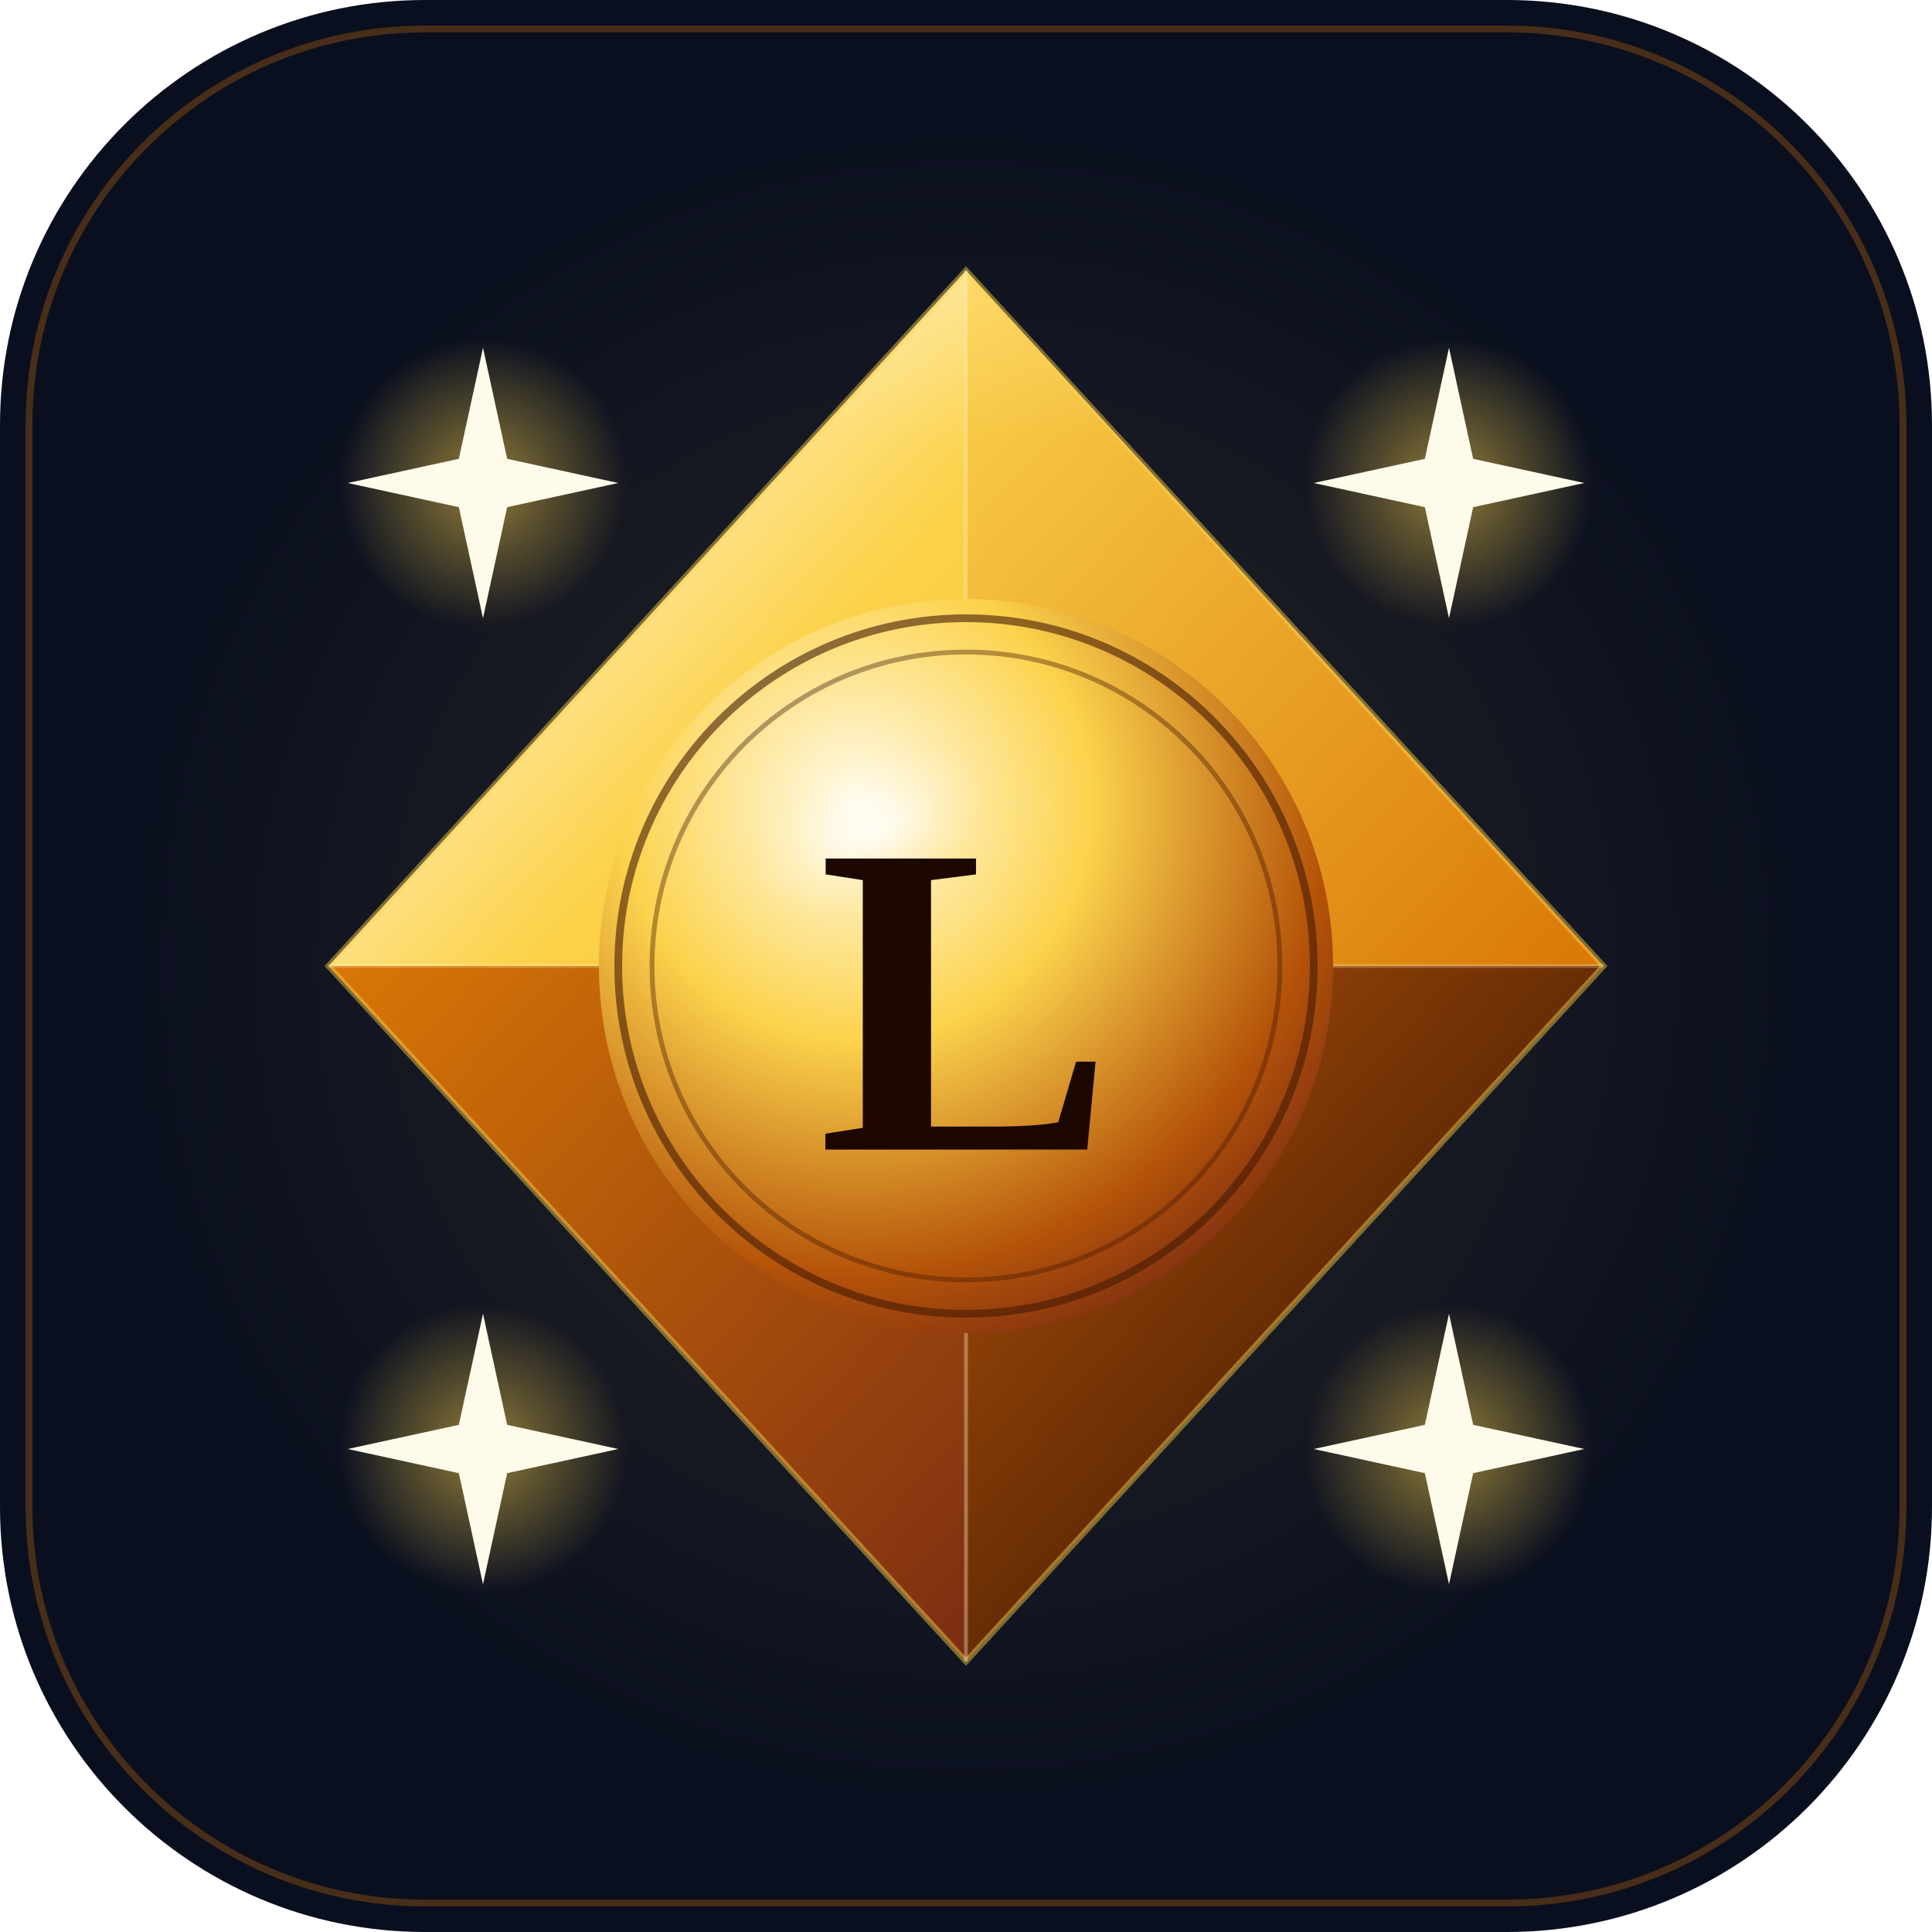
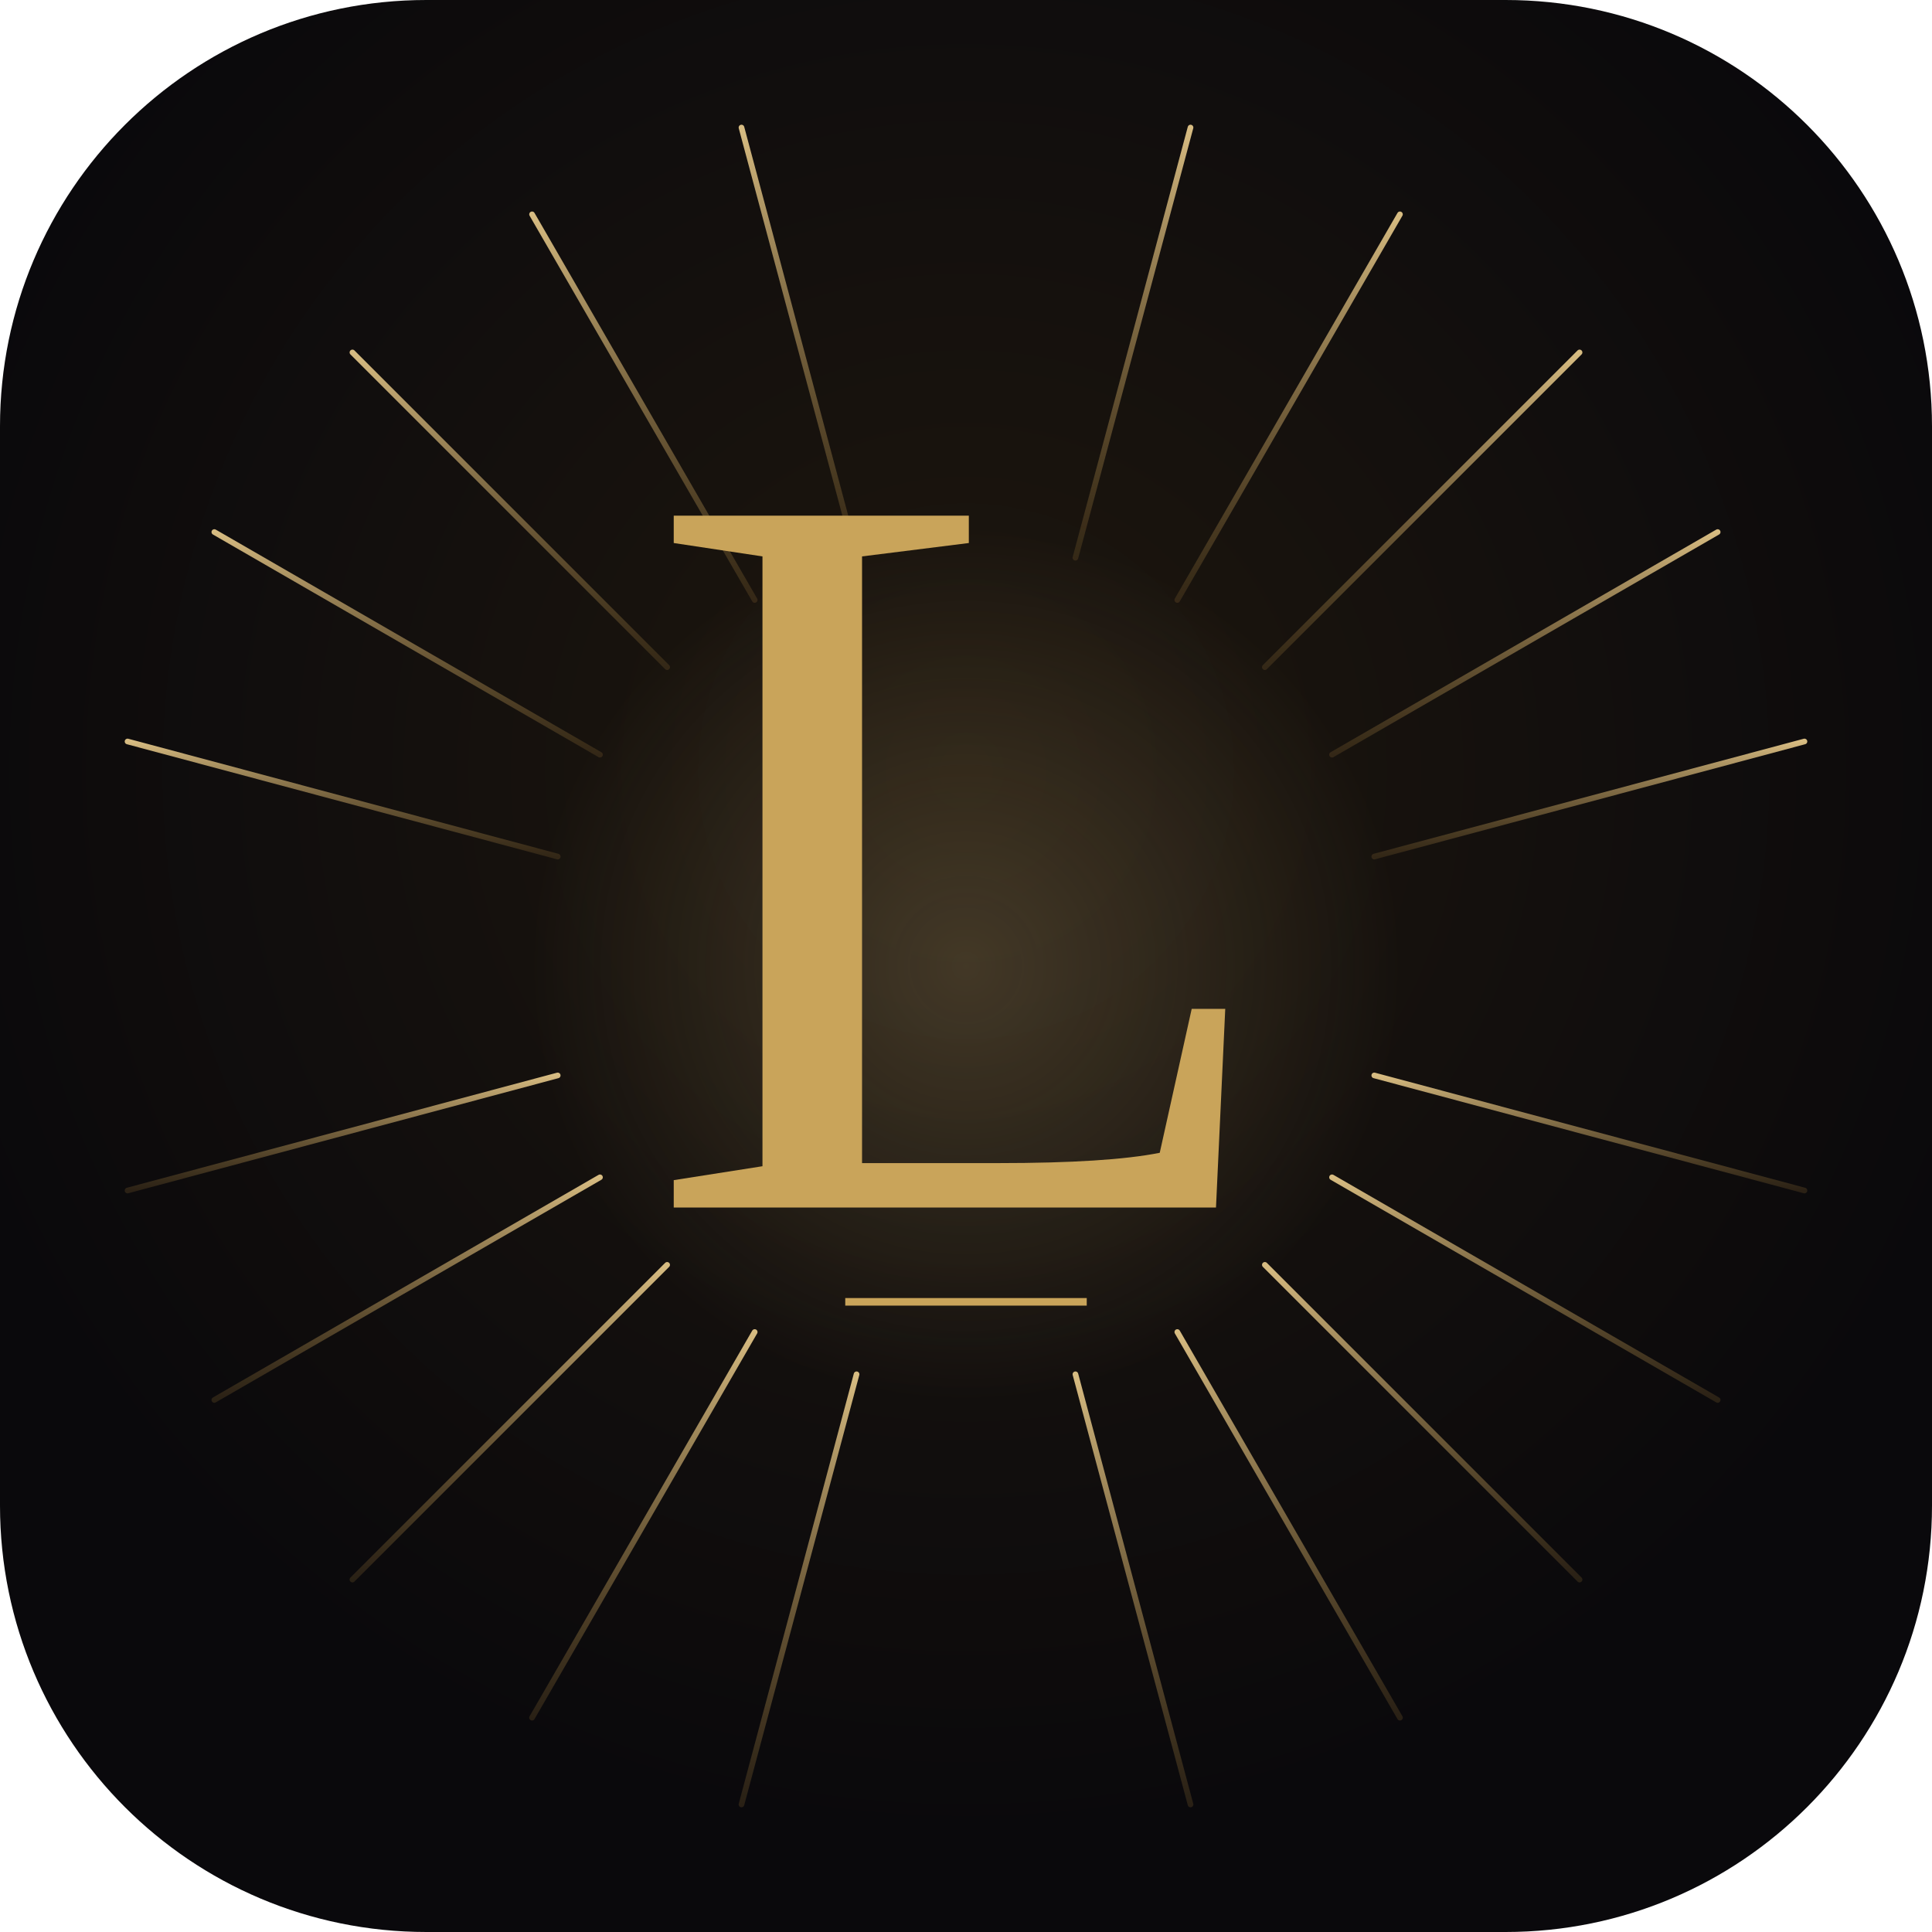
- <svg xmlns="http://www.w3.org/2000/svg" viewBox="0 0 200 200">
+ <svg xmlns="http://www.w3.org/2000/svg" viewBox="0 0 512 512">
  <defs>
-     <linearGradient id="lf-light" x1="20%" y1="20%" x2="100%" y2="100%">
-       <stop offset="0%" stop-color="#FFFBEB" />
-       <stop offset="55%" stop-color="#FCD34D" />
-       <stop offset="100%" stop-color="#FBBF24" />
+     <radialGradient id="bgGlow" cx="50%" cy="40%" r="55%">
+       <stop offset="0%" stop-color="#1E170E" />
+       <stop offset="100%" stop-color="#0A090C" />
+     </radialGradient>
+     <linearGradient id="rayGrad" x1="0%" y1="0%" x2="0%" y2="100%">
+       <stop offset="0%" stop-color="#E4C789" stop-opacity="0.94" />
+       <stop offset="100%" stop-color="#8A6932" stop-opacity="0.24" />
    </linearGradient>
-     <linearGradient id="lf-mid" x1="0%" y1="0%" x2="100%" y2="100%">
-       <stop offset="0%" stop-color="#FCD34D" />
-       <stop offset="100%" stop-color="#D97706" />
-     </linearGradient>
-     <linearGradient id="lf-deep" x1="0%" y1="0%" x2="100%" y2="100%">
-       <stop offset="0%" stop-color="#D97706" />
-       <stop offset="100%" stop-color="#7C2D12" />
-     </linearGradient>
-     <linearGradient id="lf-shadow" x1="0%" y1="0%" x2="100%" y2="100%">
-       <stop offset="0%" stop-color="#B45309" />
-       <stop offset="100%" stop-color="#1C0701" />
-     </linearGradient>
-     <radialGradient id="lf-coin" cx="35%" cy="28%" r="80%">
-       <stop offset="0%" stop-color="#FFFBEB" />
-       <stop offset="40%" stop-color="#FCD34D" />
-       <stop offset="80%" stop-color="#B45309" />
-       <stop offset="100%" stop-color="#7C2D12" />
+     <radialGradient id="haloGrad" cx="50%" cy="50%" r="50%">
+       <stop offset="0%" stop-color="#E4C789" stop-opacity="0.20" />
+       <stop offset="100%" stop-color="#E4C789" stop-opacity="0" />
    </radialGradient>
-     <radialGradient id="lf-shine" cx="50%" cy="50%" r="50%">
-       <stop offset="0%" stop-color="#FFFFFF" stop-opacity="0.75" />
-       <stop offset="60%" stop-color="#FFFFFF" stop-opacity="0.15" />
-       <stop offset="100%" stop-color="#FFFFFF" stop-opacity="0" />
-     </radialGradient>
-     <radialGradient id="lf-aura">
-       <stop offset="0%" stop-color="#FCD34D" stop-opacity="0.22" />
-       <stop offset="55%" stop-color="#FCD34D" stop-opacity="0.06" />
-       <stop offset="100%" stop-color="#FCD34D" stop-opacity="0" />
-     </radialGradient>
-     <radialGradient id="lf-spark">
-       <stop offset="0%" stop-color="#FCD34D" stop-opacity="0.55" />
-       <stop offset="100%" stop-color="#FCD34D" stop-opacity="0" />
-     </radialGradient>
-     <radialGradient id="lf-prism-shine" cx="50%" cy="0%" r="55%">
-       <stop offset="0%" stop-color="#FFFFFF" stop-opacity="0.7" />
-       <stop offset="40%" stop-color="#FFFBEB" stop-opacity="0.25" />
-       <stop offset="100%" stop-color="#FFFFFF" stop-opacity="0" />
-     </radialGradient>
-     <clipPath id="lf-clip">
-       <polygon points="100,28 166,100 100,172 34,100" />
+     <clipPath id="rounded">
+       <rect x="0" y="0" width="512" height="512" rx="113" ry="113" />
    </clipPath>
  </defs>
-   <rect width="200" height="200" rx="44" fill="#0A0F1F" />
-   <circle cx="100" cy="100" r="88" fill="url(#lf-aura)" />
-   <g>
-     <circle cx="50" cy="50" r="15" fill="url(#lf-spark)" />
-     <path d="M50 36 L52.5 47.5 L64 50 L52.5 52.5 L50 64 L47.5 52.5 L36 50 L47.5 47.5 Z" fill="#FFFBEB" />
-     <circle cx="150" cy="50" r="15" fill="url(#lf-spark)" />
-     <path d="M150 36 L152.5 47.5 L164 50 L152.5 52.5 L150 64 L147.5 52.5 L136 50 L147.5 47.5 Z" fill="#FFFBEB" />
-     <circle cx="50" cy="150" r="15" fill="url(#lf-spark)" />
-     <path d="M50 136 L52.5 147.5 L64 150 L52.5 152.5 L50 164 L47.5 152.5 L36 150 L47.5 147.5 Z" fill="#FFFBEB" />
-     <circle cx="150" cy="150" r="15" fill="url(#lf-spark)" />
-     <path d="M150 136 L152.5 147.5 L164 150 L152.5 152.5 L150 164 L147.5 152.5 L136 150 L147.5 147.5 Z" fill="#FFFBEB" />
+   <g clip-path="url(#rounded)">
+     <rect width="512" height="512" fill="url(#bgGlow)" />
+     <circle cx="256" cy="256" r="115" fill="url(#haloGrad)" />
+     <g stroke="url(#rayGrad)" stroke-width="1.5" fill="none" stroke-linecap="round">
+       <line x1="256.0" y1="144.0" x2="256.0" y2="26.0" />
+       <line x1="285.0" y1="147.8" x2="315.5" y2="33.8" />
+       <line x1="312.0" y1="159.0" x2="371.0" y2="56.8" />
+       <line x1="335.2" y1="176.8" x2="418.6" y2="93.4" />
+       <line x1="353.0" y1="200.0" x2="455.2" y2="141.0" />
+       <line x1="364.2" y1="227.0" x2="478.2" y2="196.5" />
+       <line x1="368.0" y1="256.0" x2="486.0" y2="256.0" />
+       <line x1="364.2" y1="285.0" x2="478.2" y2="315.5" />
+       <line x1="353.0" y1="312.0" x2="455.2" y2="371.0" />
+       <line x1="335.2" y1="335.2" x2="418.6" y2="418.6" />
+       <line x1="312.0" y1="353.0" x2="371.0" y2="455.2" />
+       <line x1="285.0" y1="364.2" x2="315.5" y2="478.2" />
+       <line x1="256.0" y1="368.0" x2="256.0" y2="486.0" />
+       <line x1="227.0" y1="364.2" x2="196.5" y2="478.2" />
+       <line x1="200.0" y1="353.0" x2="141.0" y2="455.2" />
+       <line x1="176.8" y1="335.2" x2="93.4" y2="418.6" />
+       <line x1="159.0" y1="312.0" x2="56.8" y2="371.0" />
+       <line x1="147.8" y1="285.0" x2="33.8" y2="315.5" />
+       <line x1="144.0" y1="256.0" x2="26.0" y2="256.0" />
+       <line x1="147.8" y1="227.0" x2="33.8" y2="196.5" />
+       <line x1="159.0" y1="200.0" x2="56.8" y2="141.0" />
+       <line x1="176.8" y1="176.8" x2="93.4" y2="93.4" />
+       <line x1="200.0" y1="159.0" x2="141.0" y2="56.8" />
+       <line x1="227.0" y1="147.8" x2="196.5" y2="33.8" />
+     </g>
+     <text x="256" y="320" text-anchor="middle" font-family="'Italiana', 'Cormorant Garamond', 'Times New Roman', serif" font-size="280" fill="#C9A45A" font-weight="400">L</text>
+     <line x1="225" y1="345" x2="287" y2="345" stroke="#C9A45A" stroke-width="2" stroke-linecap="square" />
  </g>
-   <polygon points="100,28 100,100 34,100" fill="url(#lf-light)" />
-   <polygon points="100,28 166,100 100,100" fill="url(#lf-mid)" />
-   <polygon points="34,100 100,100 100,172" fill="url(#lf-deep)" />
-   <polygon points="100,100 166,100 100,172" fill="url(#lf-shadow)" />
-   <g clip-path="url(#lf-clip)">
-     <ellipse cx="100" cy="42" rx="55" ry="38" fill="url(#lf-prism-shine)" />
-   </g>
-   <polygon points="100,28 166,100 100,172 34,100" fill="none" stroke="#FCD34D" stroke-width="0.6" opacity="0.45" />
-   <line x1="100" y1="28" x2="100" y2="172" stroke="#FEF3C7" stroke-width="0.4" opacity="0.35" />
-   <line x1="34" y1="100" x2="166" y2="100" stroke="#FEF3C7" stroke-width="0.4" opacity="0.25" />
-   <circle cx="100" cy="100" r="38" fill="url(#lf-coin)" />
-   <circle cx="100" cy="100" r="36" fill="none" stroke="#451A03" stroke-width="0.8" opacity="0.6" />
-   <circle cx="100" cy="100" r="32.5" fill="none" stroke="#451A03" stroke-width="0.5" opacity="0.4" />
-   <ellipse cx="90" cy="86" rx="13" ry="7" fill="url(#lf-shine)" transform="rotate(-25 90 86)" />
-   <text x="100" y="119" text-anchor="middle" font-family="Georgia, 'Times New Roman', serif" font-size="46" font-weight="700" fill="#1C0701">L</text>
-   <rect x="3" y="3" width="194" height="194" rx="41" fill="none" stroke="#D97706" stroke-width="0.7" opacity="0.3" />
</svg>
